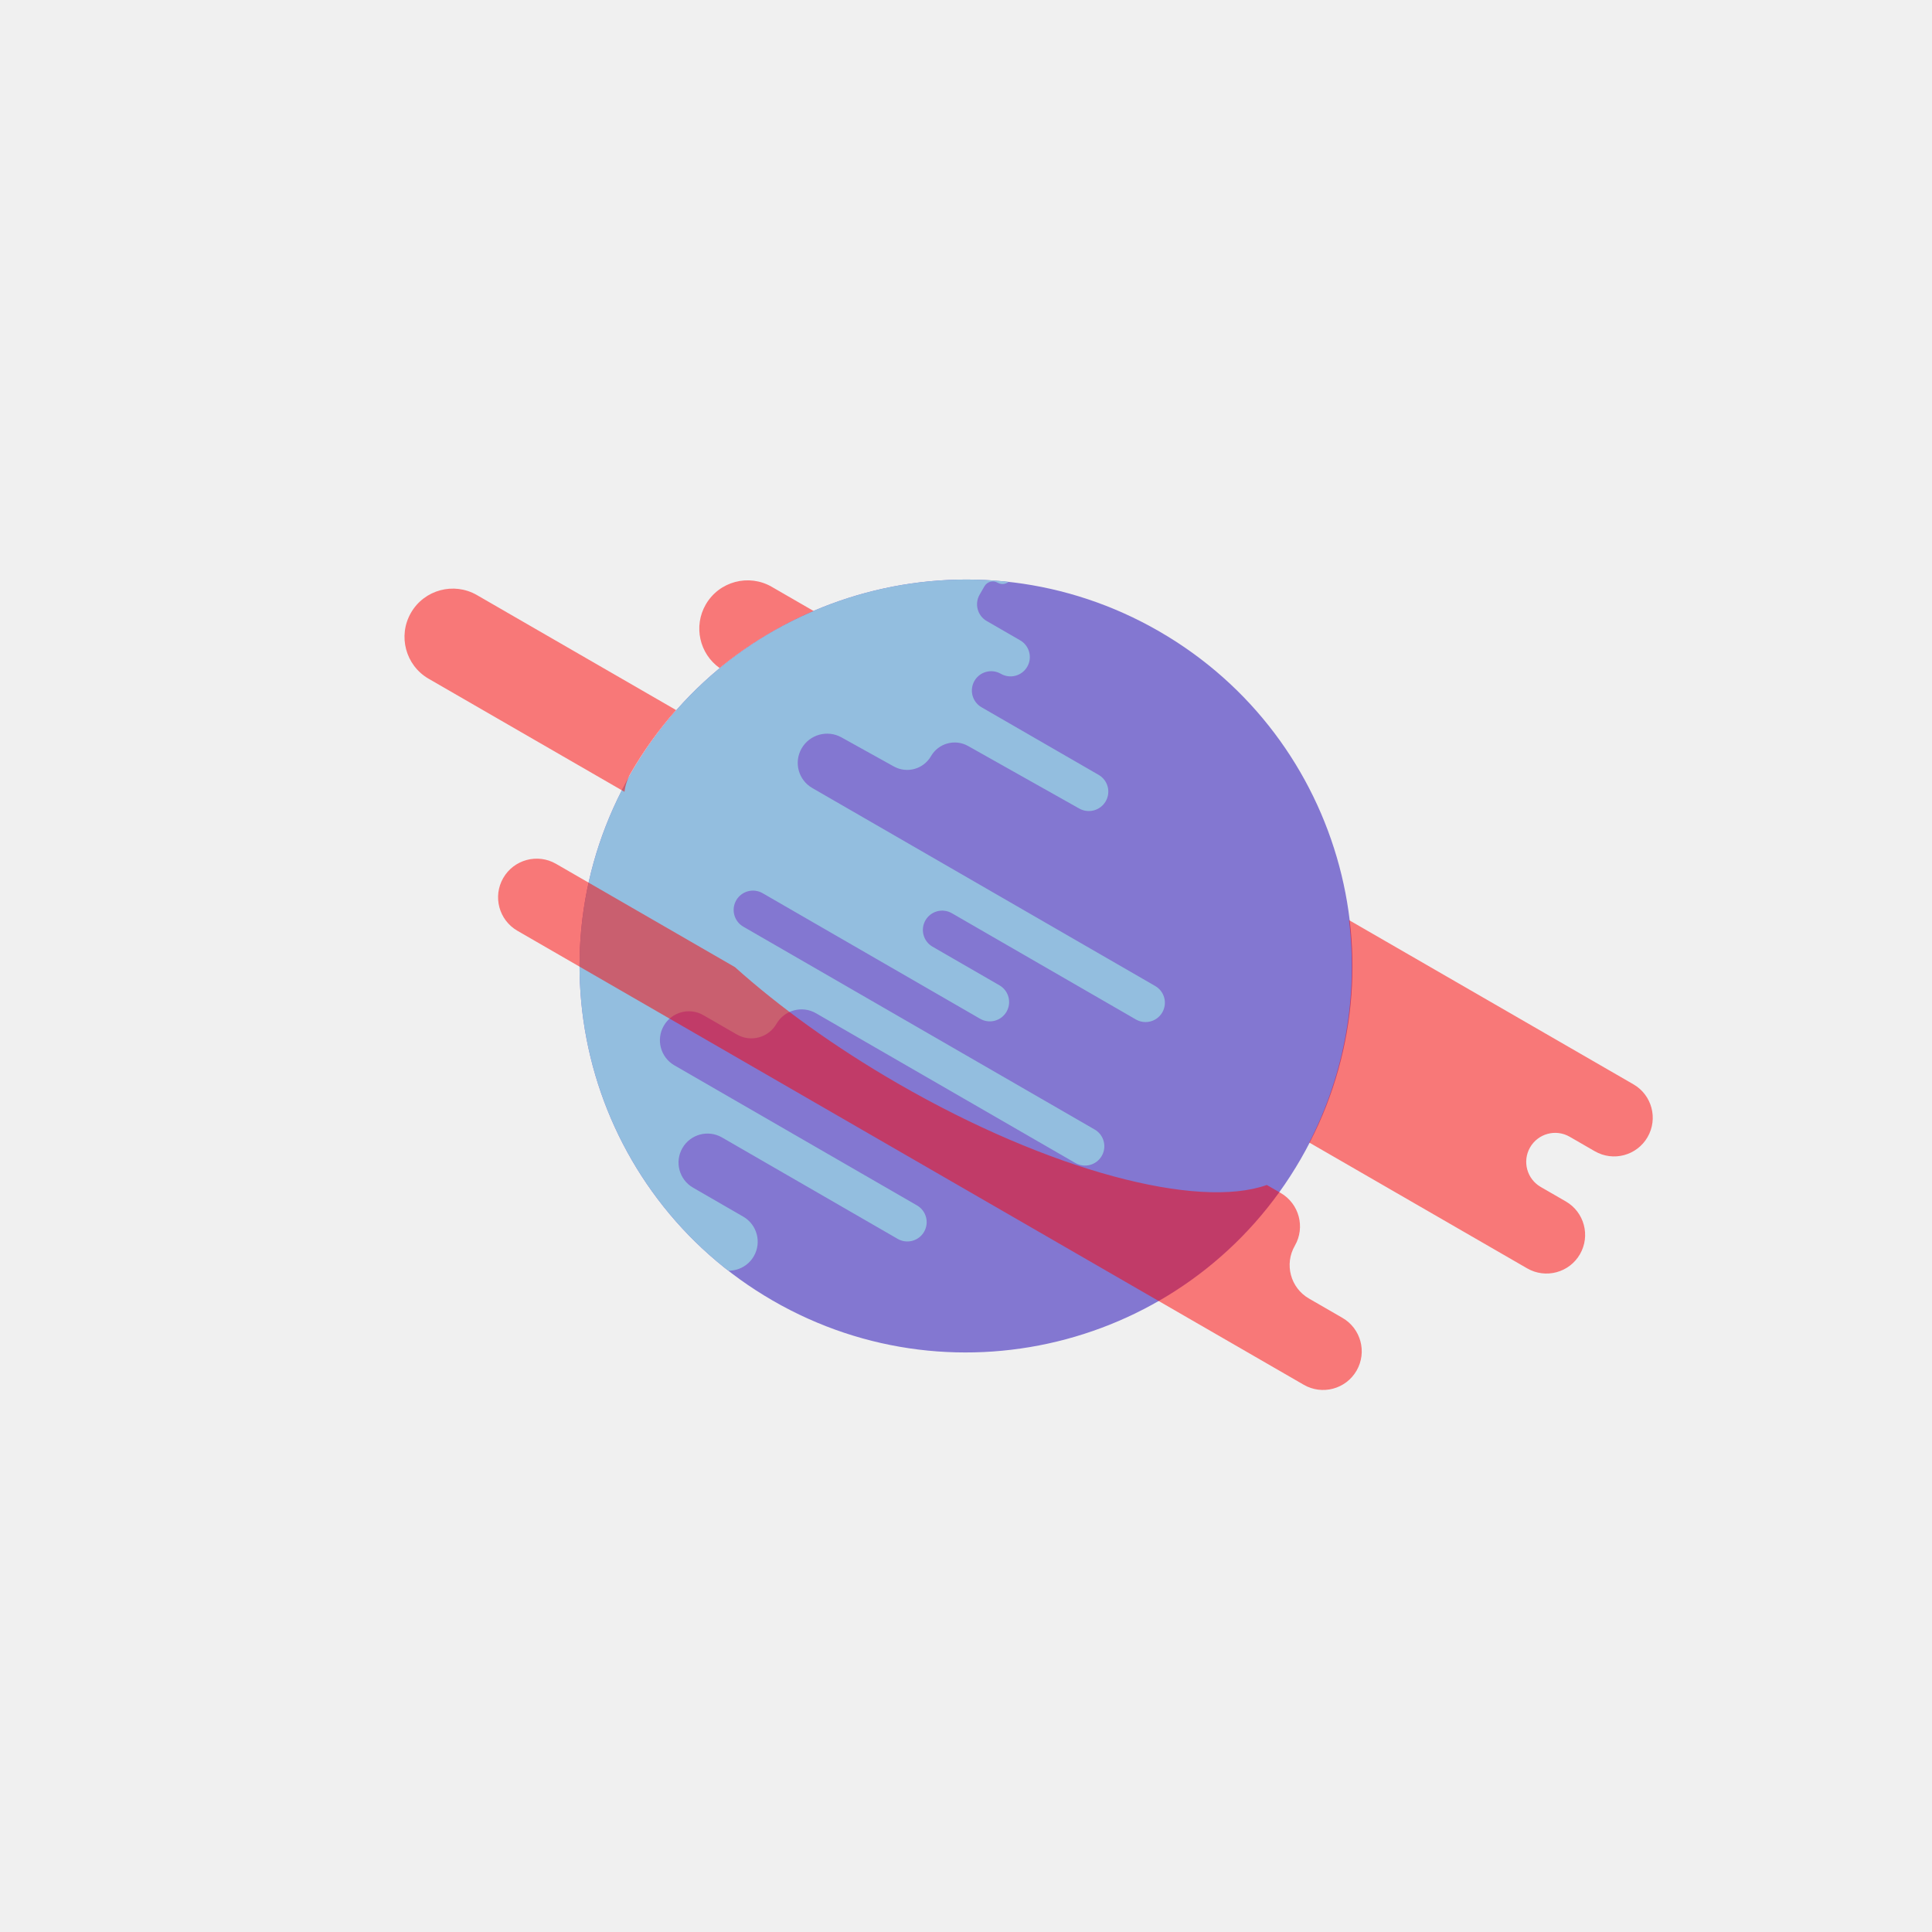
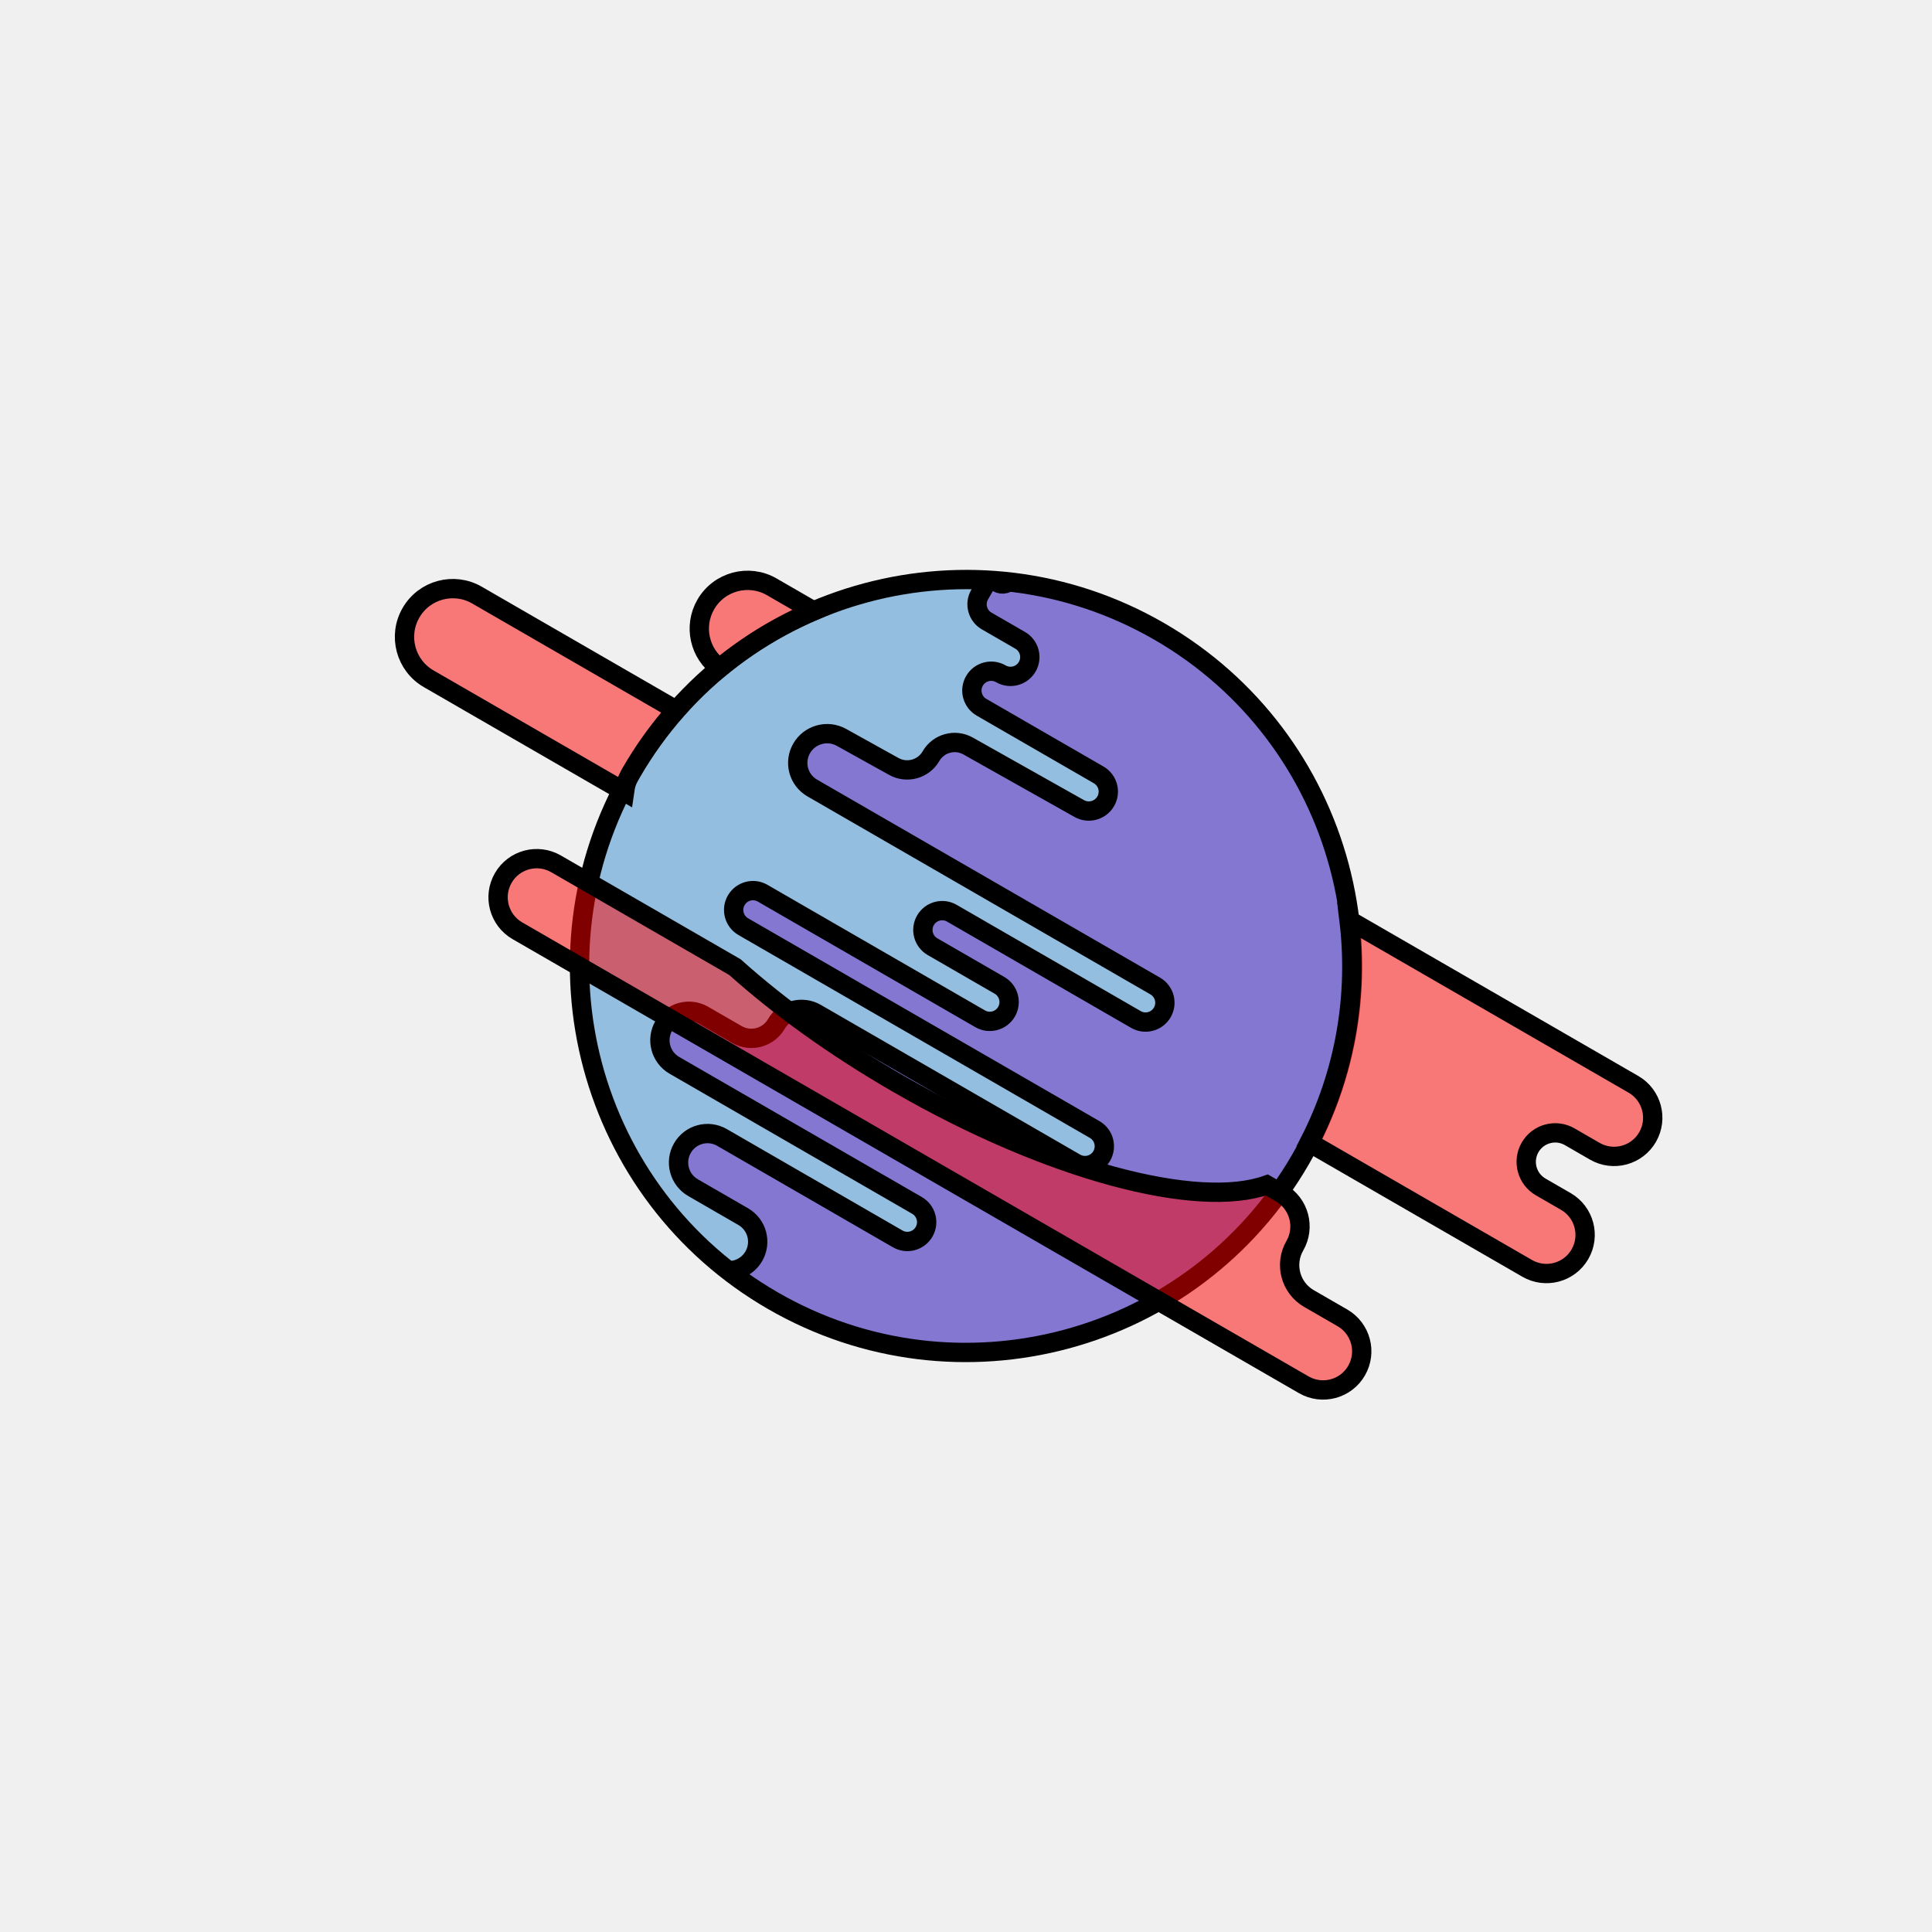
<svg xmlns="http://www.w3.org/2000/svg" xmlns:xlink="http://www.w3.org/1999/xlink" viewBox="0 0 1000 1000" version="1.1">
  <defs>
-     <path d="M200,0 C310.457,-2.02906125e-14 400,89.543 400,200 C400,310.457 310.457,400 200,400 C89.543,400 1.3527075e-14,310.457 0,200 C-1.3527075e-14,89.543 89.543,2.02906125e-14 200,0 Z" id="path-1" />
+     <path d="M200,0 C310.457,-2.02906125e-14 400,89.543 400,200 C400,310.457 310.457,400 200,400 C89.543,400 1.3527075e-14,310.457 0,200 C-1.3527075e-14,89.543 89.543,2.02906125e-14 200,0 Z" id="galerie-path-1" />
  </defs>
  <g id="Planètes" stroke="none" stroke-width="1" fill="none" fill-rule="evenodd">
    <g id="Galerie">
-       <g id="Combined-Shape" transform="translate(500, 500) rotate(-330) translate(-500, -500) translate(300, 300)">
-         <mask id="mask-2" fill="white">
-           <use xlink:href="#path-1" />
-         </mask>
-         <use id="Mask" fill="#8377D1" xlink:href="#path-1" />
-         <path d="M120,355 C120,346.716 126.716,340 135,340 L240,340 C245.523,340 250,335.523 250,330 C250,324.477 245.523,320 240,320 L95,320 C86.716,320 80,313.284 80,305 C80,296.716 86.716,290 95,290 L115,290 C123.284,290 130,283.284 130,275 C130,266.716 136.716,260 145,260 L300,260 C305.523,260 310,255.523 310,250 C310,244.477 305.523,240 300,240 L90,240 C84.477,240 80,235.523 80,230 C80,224.477 84.477,220 90,220 L220,220 C225.523,220 230,215.523 230,210 C230,204.477 225.523,200 220,200 L180,200 C174.477,200 170,195.523 170,190 C170,184.477 174.477,180 180,180 L290,180 C295.523,180 300,175.523 300,170 C300,164.477 295.523,160 290,160 L85,160 C76.716,160 70,153.284 70,145 C70,136.676 76.675,129.889 84.998,129.75 L116.002,129.233 C123.77,129.104 130,122.769 130,115 C130,107.243 136.243,100.931 143.999,100.844 L210.001,100.111 C215.541,100.05 220,95.541 220,90 C220,84.477 215.523,80 210,80 L140,80 C134.477,80 130,75.523 130,70 C130,64.477 134.477,60 140,60 C145.523,60 150,55.523 150,50 C150,44.477 145.523,40 140,40 L120,40 C114.477,40 110,35.523 110,30 L110,25 C110,22.239 112.239,20 115,20 C117.761,20 120,17.761 120,15 L120,10 C120,4.477 115.523,5.93816019e-14 110,6.03961325e-14 L-140,0 C-195.228,1.01453063e-14 -240,44.772 -240,100 L-240,300 C-240,355.228 -195.228,400 -140,400 L165,400 C173.284,400 180,393.284 180,385 C180,376.716 173.284,370 165,370 L135,370 C126.716,370 120,363.284 120,355 Z" fill="#93BEDF" mask="url(#mask-2)" />
+       <g id="Planètes/Galerie">
+         <rect id="Rectangle" x="0" y="0" width="1000" height="1000" />
+         <g id="Combined-Shape" stroke-width="1" fill-rule="evenodd" transform="translate(500, 500) rotate(-330) translate(-500, -500) translate(300, 300)">
+           <mask id="mask-2" fill="white">
+             <use xlink:href="#galerie-path-1" />
+           </mask>
+           <use id="Mask" fill="#8377D1" xlink:href="#galerie-path-1" />
+           <path d="M120,355 C120,346.716 126.716,340 135,340 L240,340 C245.523,340 250,335.523 250,330 C250,324.477 245.523,320 240,320 L95,320 C86.716,320 80,313.284 80,305 C80,296.716 86.716,290 95,290 L115,290 C123.284,290 130,283.284 130,275 C130,266.716 136.716,260 145,260 L300,260 C305.523,260 310,255.523 310,250 C310,244.477 305.523,240 300,240 L90,240 C84.477,240 80,235.523 80,230 C80,224.477 84.477,220 90,220 L220,220 C225.523,220 230,215.523 230,210 C230,204.477 225.523,200 220,200 L180,200 C174.477,200 170,195.523 170,190 C170,184.477 174.477,180 180,180 L290,180 C295.523,180 300,175.523 300,170 C300,164.477 295.523,160 290,160 L85,160 C76.716,160 70,153.284 70,145 C70,136.676 76.675,129.889 84.998,129.75 L116.002,129.233 C123.77,129.104 130,122.769 130,115 C130,107.243 136.243,100.931 143.999,100.844 L210.001,100.111 C215.541,100.05 220,95.541 220,90 C220,84.477 215.523,80 210,80 L140,80 C134.477,80 130,75.523 130,70 C130,64.477 134.477,60 140,60 C145.523,60 150,55.523 150,50 C150,44.477 145.523,40 140,40 L120,40 C114.477,40 110,35.523 110,30 L110,25 C110,22.239 112.239,20 115,20 C117.761,20 120,17.761 120,15 L120,10 C120,4.477 115.523,5.93816019e-14 110,6.03961325e-14 L-140,0 C-195.228,1.01453063e-14 -240,44.772 -240,100 L-240,300 C-240,355.228 -195.228,400 -140,400 L165,400 C173.284,400 180,393.284 180,385 C180,376.716 173.284,370 165,370 L135,370 C126.716,370 120,363.284 120,355 Z" stroke="#000000" stroke-width="10" fill="#93BEDF" mask="url(#mask-2)" />
+           <path d="M200,1.98951966e-13 C310.457,1.78661353e-13 400,89.543 400,200 C400,310.457 310.457,400 200,400 C89.543,400 5.61596392e-14,310.457 4.26325641e-14,200 C2.91054891e-14,89.543 89.543,2.19242579e-13 200,1.98951966e-13 Z" id="Mask" stroke="#000000" stroke-width="10" />
+         </g>
+         <path d="M400.926,564 L294,564 C282.954,564 274,572.954 274,584 C274,595.046 282.954,604 294,604 L764,604 C775.046,604 784,595.046 784,584 C784,572.954 775.046,564 764,564 L744,564 C732.954,564 724,555.046 724,544 C724,532.954 715.046,524 704,524 L695.718,524 C671.131,552.915 594.601,574 504,574 C466.295,574 431.027,570.348 400.926,564 Z M306.025,514 L189,514 C175.193,514 164,502.807 164,489 C164,475.193 175.193,464 189,464 L308.001,464 C305.377,476.924 304,490.301 304,504 C304,507.395 304.691,510.734 306.025,514 Z M316.633,433.889 C303.936,432.697 294,422.009 294,409 C294,395.193 305.193,384 319,384 L343.985,384 C332.634,399.113 323.373,415.886 316.634,433.889 Z M664.015,384 L834,384 C845.046,384 854,392.954 854,404 C854,415.046 845.046,424 834,424 L819,424 C810.716,424 804,430.716 804,439 C804,447.284 810.716,454 819,454 L834,454 C845.046,454 854,462.954 854,474 C854,485.046 845.046,494 834,494 L703.754,494 C701.727,452.832 687.252,414.937 664.015,384 Z" id="Combined-Shape" stroke="#000000" stroke-width="10" fill-opacity="0.5" fill="#FF0000" fill-rule="evenodd" transform="translate(509, 494) rotate(-330) translate(-509, -494) " />
      </g>
-       <path d="M400.926,564 L294,564 C282.954,564 274,572.954 274,584 C274,595.046 282.954,604 294,604 L764,604 C775.046,604 784,595.046 784,584 C784,572.954 775.046,564 764,564 L744,564 C732.954,564 724,555.046 724,544 C724,532.954 715.046,524 704,524 L695.718,524 C671.131,552.915 594.601,574 504,574 C466.295,574 431.027,570.348 400.926,564 Z M306.025,514 L189,514 C175.193,514 164,502.807 164,489 C164,475.193 175.193,464 189,464 L308.001,464 C305.377,476.924 304,490.301 304,504 C304,507.395 304.691,510.734 306.025,514 Z M316.633,433.889 C303.936,432.697 294,422.009 294,409 C294,395.193 305.193,384 319,384 L343.985,384 C332.634,399.113 323.373,415.886 316.634,433.889 Z M664.015,384 L834,384 C845.046,384 854,392.954 854,404 C854,415.046 845.046,424 834,424 L819,424 C810.716,424 804,430.716 804,439 C804,447.284 810.716,454 819,454 L834,454 C845.046,454 854,462.954 854,474 C854,485.046 845.046,494 834,494 L703.754,494 C701.727,452.832 687.252,414.937 664.015,384 Z" id="Combined-Shape" fill="#FF0000" opacity="0.5" transform="translate(509, 494) rotate(-330) translate(-509, -494) " />
    </g>
  </g>
</svg>
